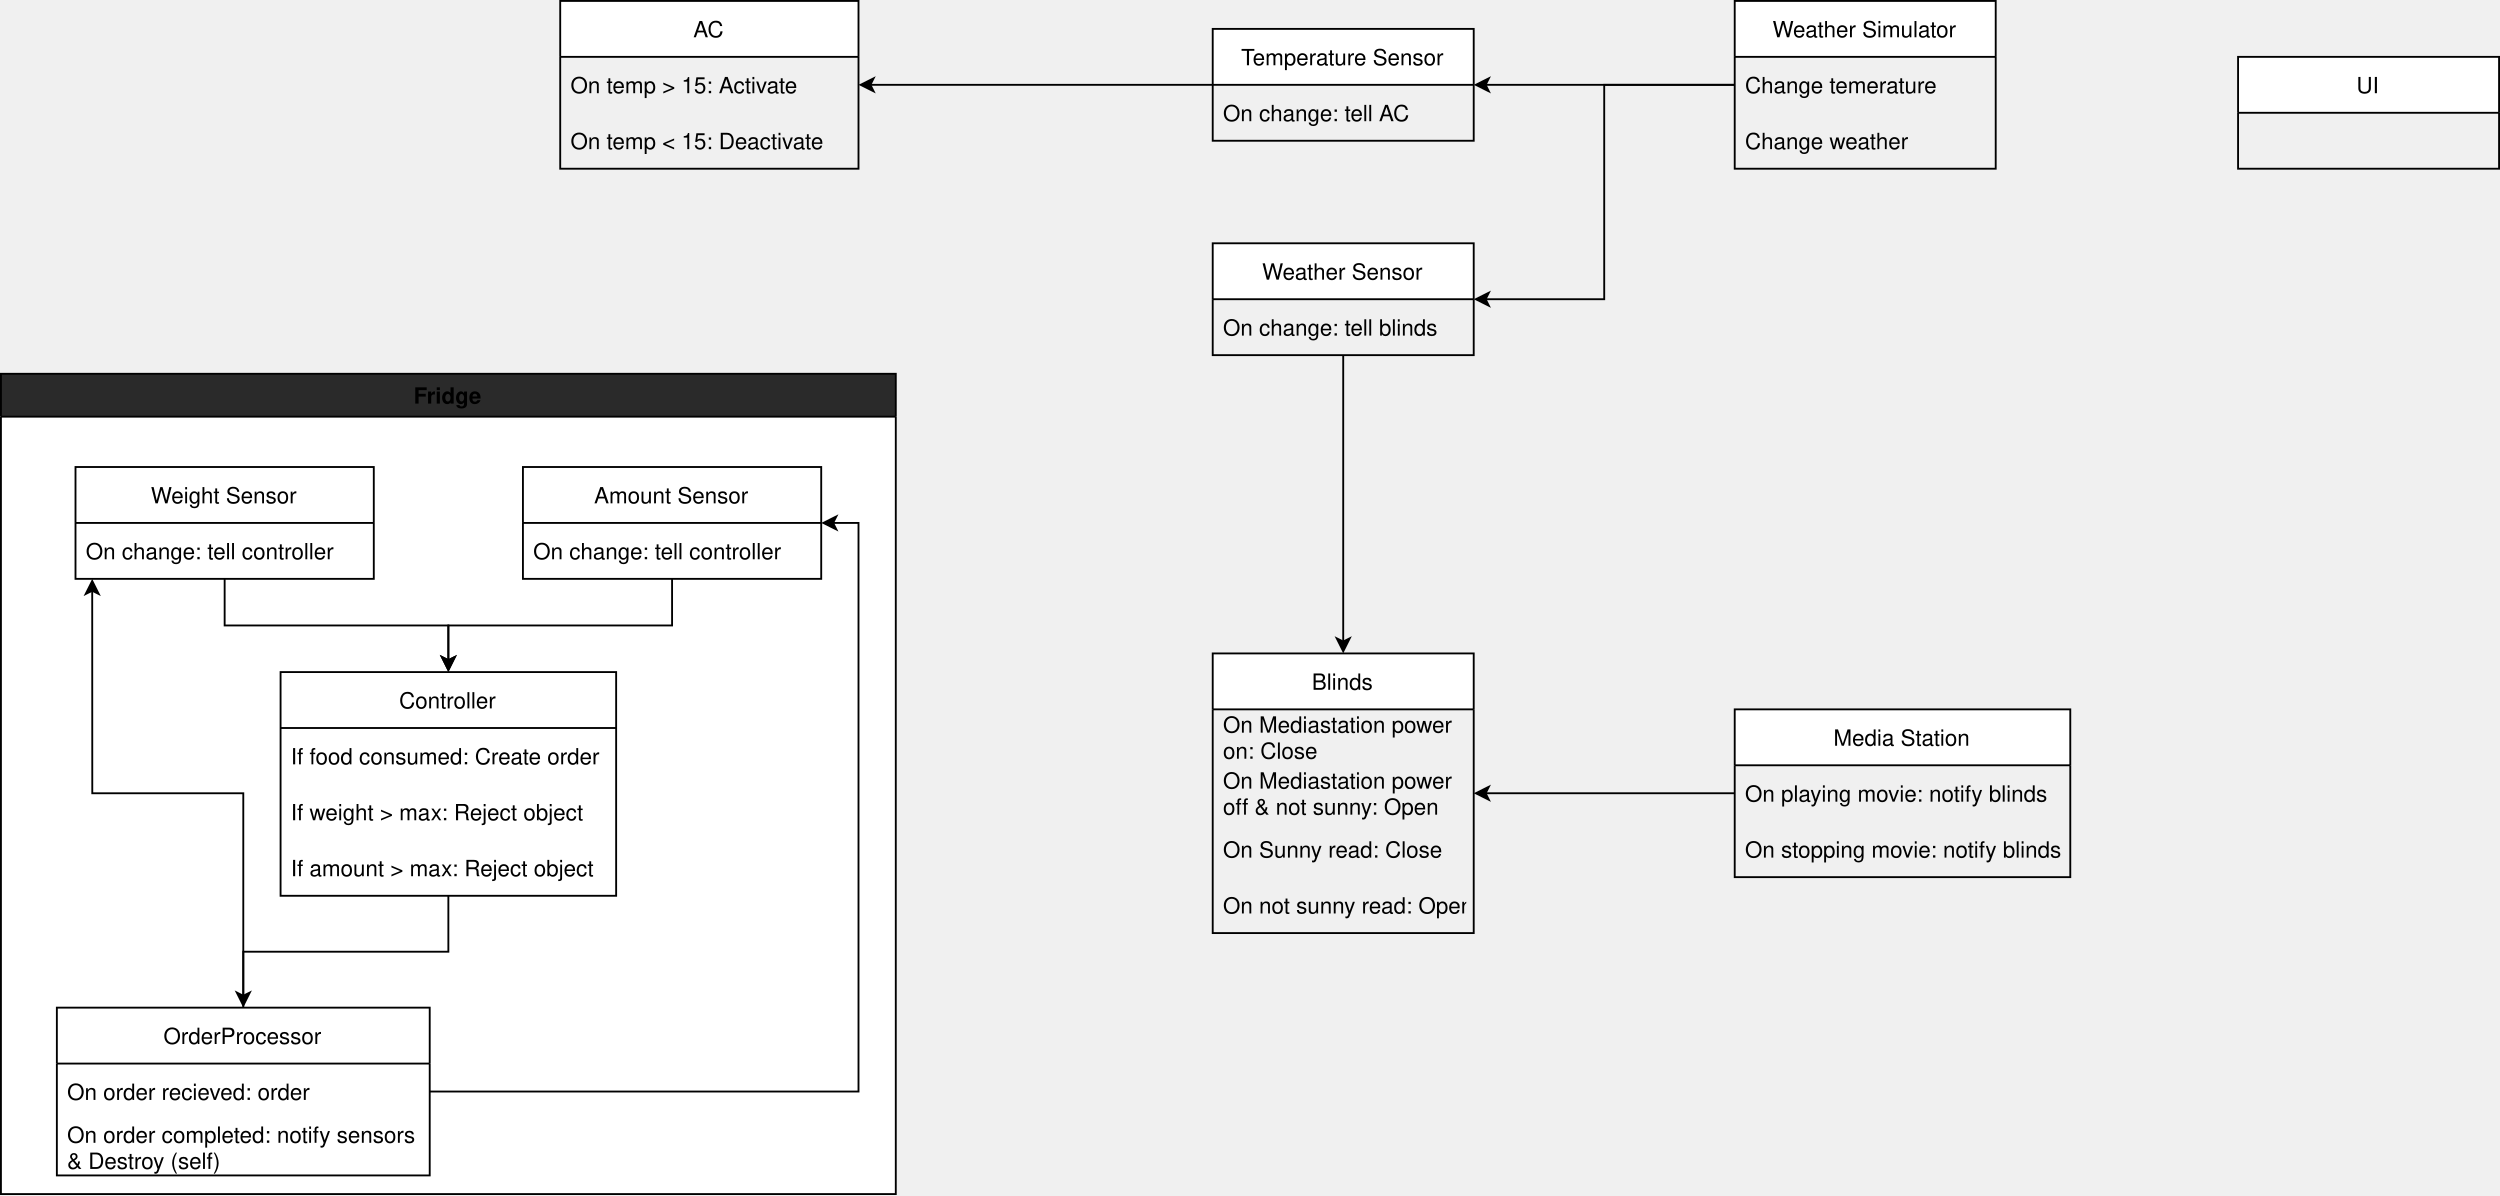
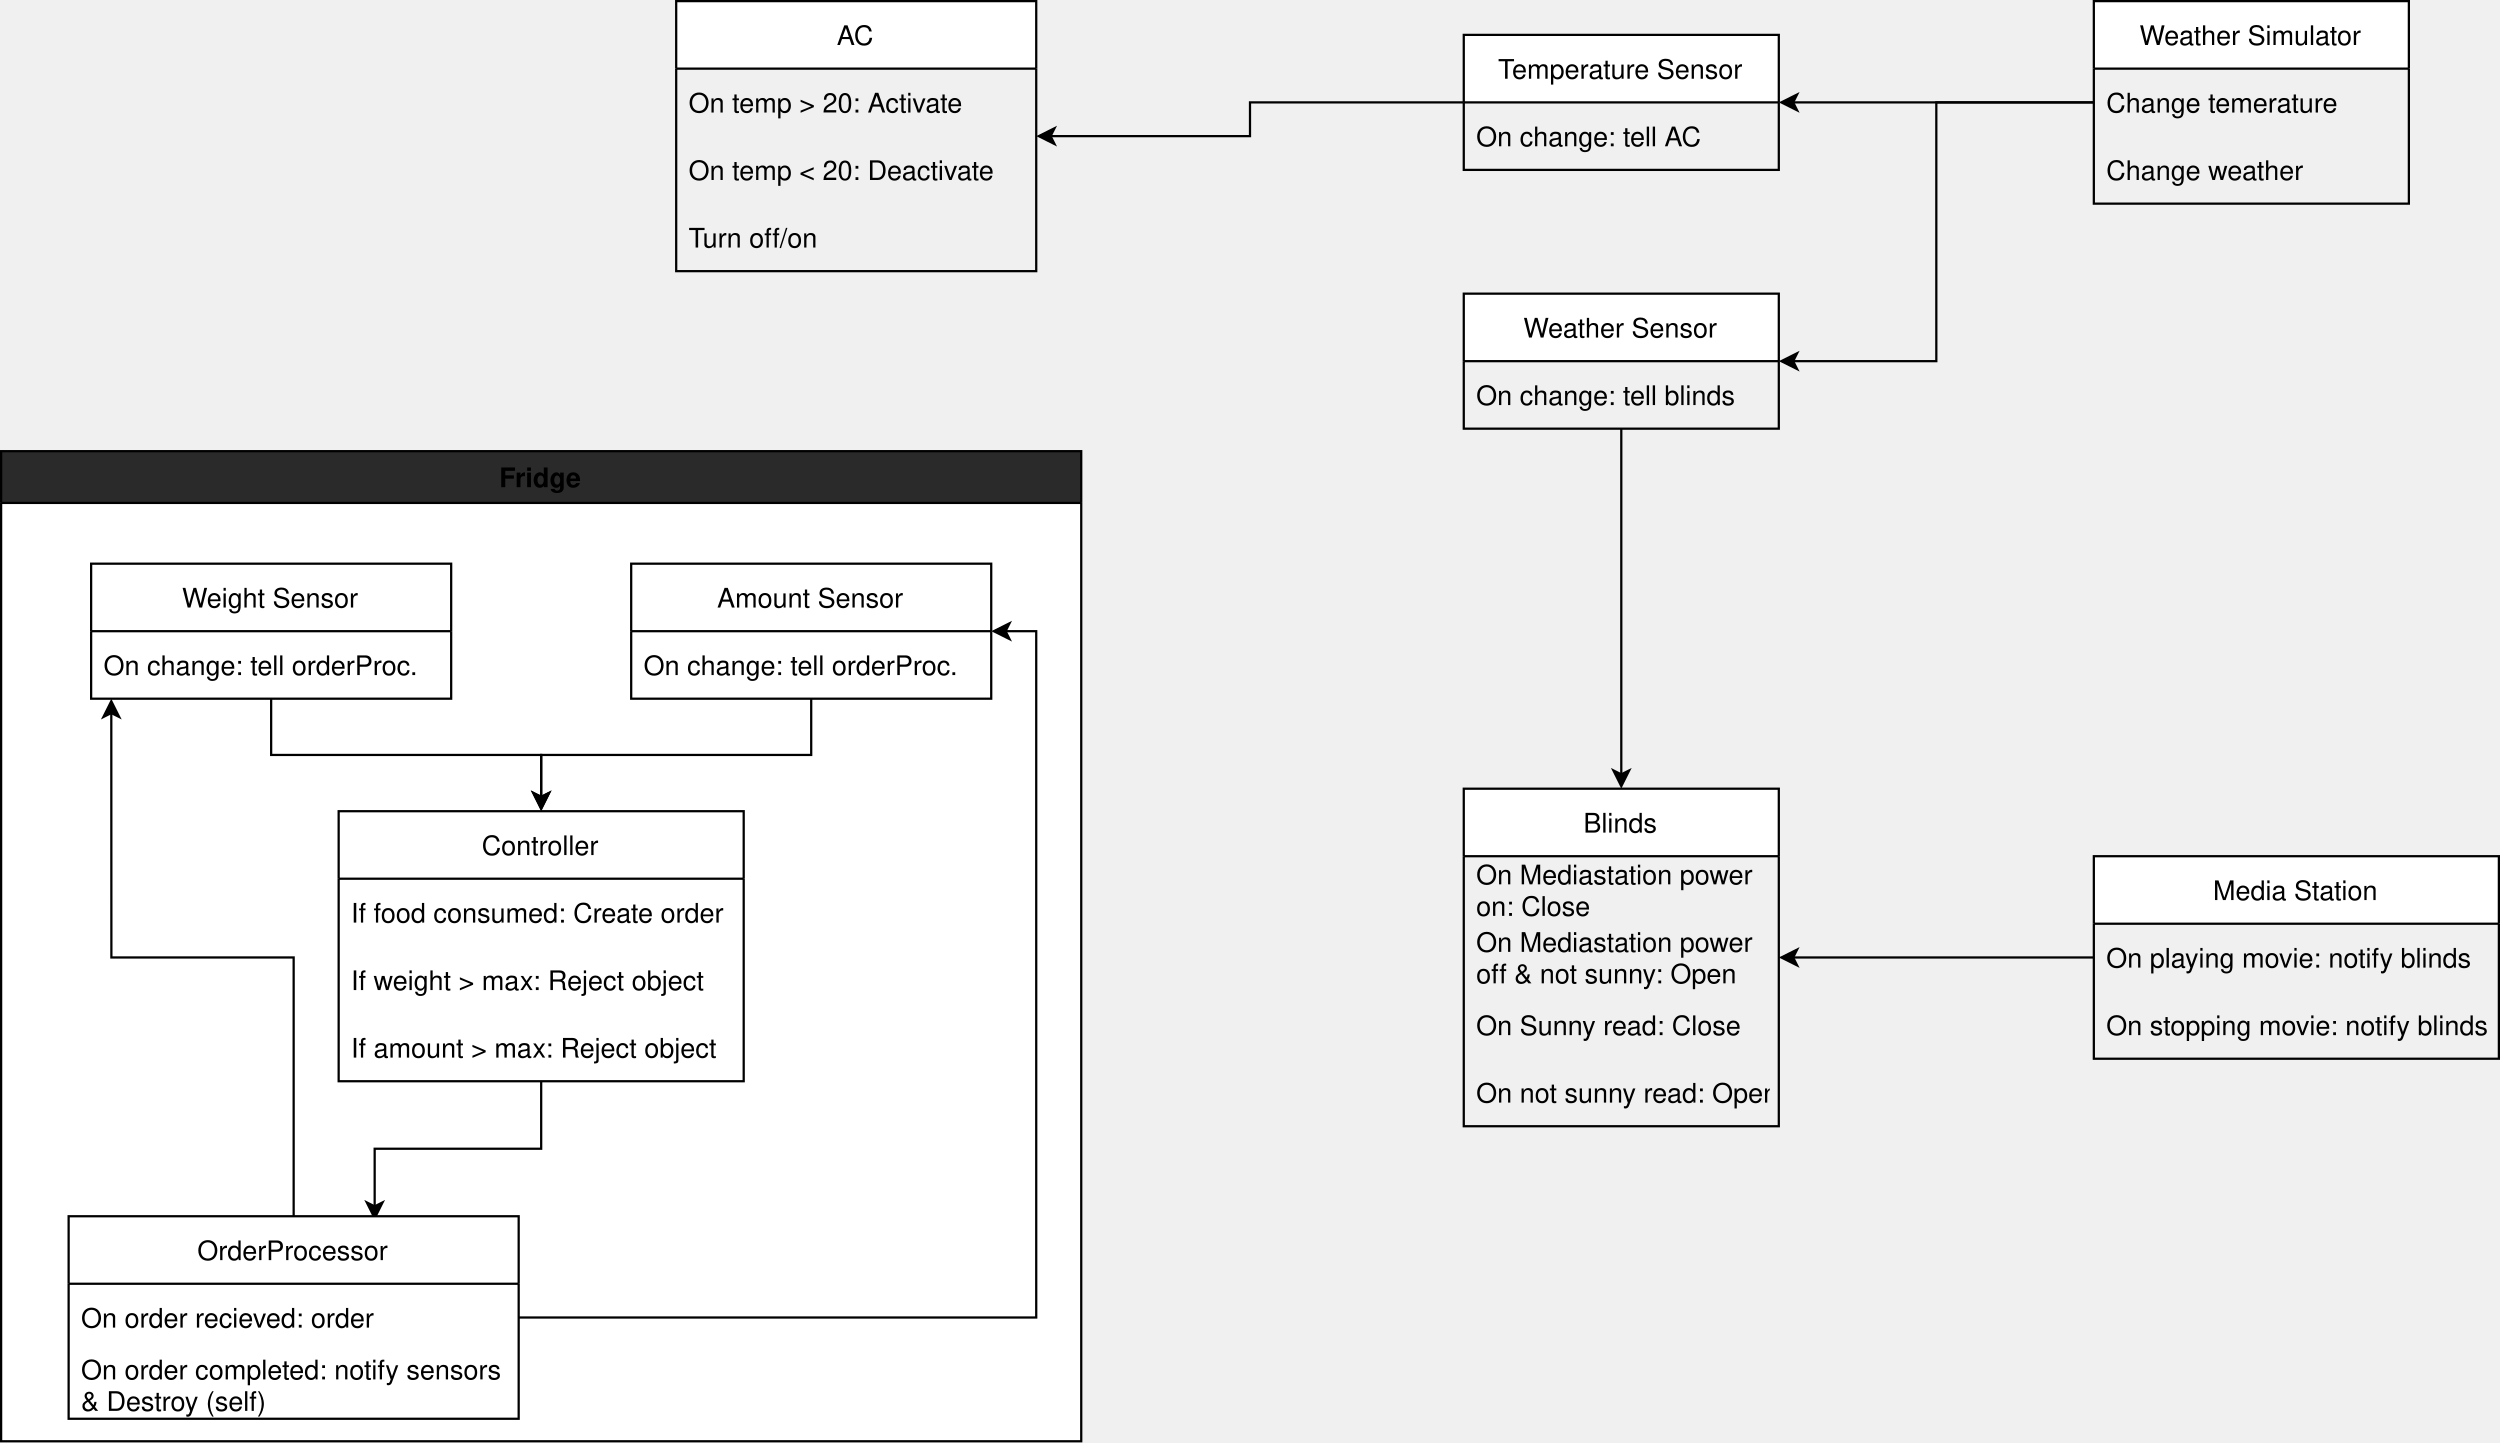
- <svg xmlns="http://www.w3.org/2000/svg" version="1.1" width="1341px" height="641px" viewBox="-0.5 -0.5 1341 641" content="&lt;mxfile host=&quot;drawio-plugin&quot; modified=&quot;2022-04-23T07:28:59.526Z&quot; agent=&quot;5.0 (Windows NT 6.2; Win64; x64) AppleWebKit/537.36 (KHTML, like Gecko) Chrome/89.0.439.114 Safari/537.36&quot; etag=&quot;fdrUOVx0nX0iYLkF55sV&quot; version=&quot;15.5.4&quot; type=&quot;embed&quot;&gt;&lt;diagram id=&quot;23iRSUPoRavnBvh4doch&quot; name=&quot;Page-1&quot;&gt;7Vxtc9o4EP41zNx9ucHYOPAxkPauM+k009xNex8VLECtbHlkEaC//la25BckE6cYaK+aZDJoLdnSPruPdtcKA38e7/7kKF2/ZxGmg9Ew2g38u8FoNJlO4K8U7AvBzcQvBCtOokLkVYJH8g0r4VBJNyTCWaOjYIwKkjaFC5YkeCEaMsQ52za7LRltPjVFK2wIHheImtJPJBJrtazRTSX/C5PVWj/ZC6fFlRjpzmol2RpFbFsT+W8G/pwzJopP8W6OqdSd1ksx7m3L1XJiHCeiy4Cxmsczohu1uLegclh+MT2x12vOtiSmKIHWbEkonTPKeH7FH93KH5BT9ITpDC2+rjjbJJHukrB8lL7B29roCC/RhsJMZ2oamAu8a12LV2oILAuzGAu+hy7KikZDtZhthUkwUbJ1DY8gUEKk7GBV3qtSFXxQ2mrR3MRQEQa9Paom42LNVixB9E0lneV6wfIOQ2hVfe4ZS0HogfALFmKvTB5tBAPRWsRUXQVV8P1nOf6PsW7+q26XN+52jdZetYq5ygm2KlebQsY2fKG6jbV3Ib7Cul9oR4FjigR5bj7gJA17hm1+KlAcDR9xkoEFHTNSlggNhtTAYk1odI/2bCPXkQkwU92arRkn36A/0mqGy1woEPxho8ejHKnuyXEGfR60Er0D0Xu0a3S8R5nQs2GUojQjT/n85MAYVEySGROCxQ3QXvCJ8dAOhxqhTX3fBLnmIl5ocZGwDw+ZGvh9SCQrr1Ei7fBWGlYxBIhacFAJNiGFtYscEc6+4gNKqROREiFKVgk0KV7KYVJ5BIj7VoljEkW5J2YpWpBkdZ93uwsqyUelBCliMHxJc35ew0AMd5iljCQi18p4Br+gp7n0xTHMdQ5tr2rDr+zOxZwlMH1EcsgwGMEWS0MANhBIoKfSRLvhfZwE/Y4A+30AfHMNCvxeKhtfk8rGhivcxqAIR2WvoLLR5HpcFppxkuOy07ls/MNwWRj8CuFcaHJgOLoUB4aGC83bXcXR3yH9eeMm/ZWuUHcPW7rjjfrwDzMYf7fMc2cWFaSXbWLpCpIJ5xwjASnkkPHI0eDLwLeEIUdo0IZzLzQ4scO81YnXYBSuinx9GEunkHB/xF9klQXgfio+OLxPwburX/eCt5mj5XgjHZ06vM+O9/SSeIdXDnOGoIxaoFNebQl08tYD5gRWivlp0U8R6RxkgNMLRT/64fUEQm6OD5wtcOYSwC4RkN8MgPzAdJyyBlx3nGkfjuOb+CVVhAMGsyD4WQdALu7pAndb6tEe91jh7YUXzQJNA94Fi1MKFKTwTZggSznVLC/eZLBLDka+V6w8RHFa7Jh3WGIt+/2WYbr83VnEaRZhiYzOZxFXKW6WO2XZyMsBVXWg34KAdUtsKcp03hLV0AdpSxV5Bwfs7R2CVMxBjTrAqZxGJ+hMqp5RkkSZ22JbX6HuNA0ebLG2Gmtg8biyOHGKy/k3dhJ+jyMCugDrY7KZsq3k5JJxQVhUHSjLzPfWjmKbBuC/ds+14t0Hw/pmraET3MtlkZeW2yzsxhLzTZLsC0v4kIKqnSGcYgi2IsS5DCGw28FjDqjceFDkPLwvYG3VhrN5eEvSVHfYOr7Ob0+Gtyz2XwTfq7w06xDremaoe2NGui2a7L32Y4Y1+RYnKU7vci4wPR6YTg9rPxOLmduKpn3UfvyW4kBK0R4IAz7F7Jngg9LAkz3ncHTWxP3m1fHouWrjvvmCOoc5EyxNHc5nxfmS77w881X27dxR8EsU7FuOV1uP4/RBuYHldYn0RYEh6Wu8lfTGhT/eLmDPzk8dOEc8jvKPc4A0aMkPKpTpAcqweodzLzjbGPdsOA8NtH7uWrolv/As54vbIOg9w/DMCPVv8CHMkdhweRDLHTL+vgK4VuxL2XQfZ4wDMy5pO2NsiVcc/R3g/PqzxWcrk3gGWj/32WIb/U1N+rtUfUU/u/GPYkis8zf3jvm+k/m6ekgf1Oe3hPsW6nPpdjewWw62XYH+RtP/f/Snzxw0or9TD1J09p5fILy2KvhShzctJ0pqGwyJN/A8t8e8vMdMu9JOLyUk87XyvNhO8gJDmRu5jeQooj/QgZHAzHJLRLfaHx2cp8B50WMf5vuWf945En2JRL3yyOsrXfBYoK6e9hEvBDgUxTXODptPs37LSgcLQVRgniCBZzLwyAxDOXrEE5rVd+IU3asvFvLf/Ac=&lt;/diagram&gt;&lt;/mxfile&gt;">
+ <svg xmlns="http://www.w3.org/2000/svg" version="1.1" width="1111px" height="641px" viewBox="-0.5 -0.5 1111 641" content="&lt;mxfile host=&quot;drawio-plugin&quot; modified=&quot;2022-05-12T19:17:03.702Z&quot; agent=&quot;5.0 (Windows NT 6.2; Win64; x64) AppleWebKit/537.36 (KHTML, like Gecko) Chrome/97.0.469.45 Safari/537.36&quot; etag=&quot;93dDkVQIU9q3ZZx8Axq0&quot; version=&quot;15.5.4&quot; type=&quot;embed&quot;&gt;&lt;diagram id=&quot;23iRSUPoRavnBvh4doch&quot; name=&quot;Page-1&quot;&gt;7Vxtb+I4EP41SHdfKvJCgI+Ftnsntdpqu9LefXSJAe86ceSYAvvrb5zYecGmTY/QdLfRVlo8sYM9z8zjmbHbgTePdp84StZ3LMR04A7D3cC7GriuMxxN4T8p2eeS8cTLBStOQtWpFDyQn1iPVNINCXFa6ygYo4IkdeGCxTFeiJoMcc629W5LRuvfmqAVNgQPC0RN6TcSinUunbjjUv4XJqu1/mYnUAuOkO6sVpKuUci2FZF3PfDmnDGRf4p2c0yl8rRe8nE3R54WE+M4Fk0GjNQ8nhDdqMXdgMph+fn0xF6vOd2SiKIYWrMloXTOKOPZE8+9lP9ATtEjpjO0+LHibBOHukvMslH6BTeV0SFeog2Fmc7Miau1PGEu8K4iUgv5hFmEBd9DF2VF7lAtZlti4k+UbF3Bw/eVECk7WBXvKlUFH5S2jmhuYqgIg94eVJNxsWYrFiN6XUpnmV6wfMMQWmWfW8YSEDog/I6F2CuTRxvBQLQWEVVPQTt8/48cfzHSzX/V67LG1a7W2quWqV6NfMo2fKEWMNLOhPgK635BLpOLexYFjikS5KnuIidpWFtAaZvfchTd4QOOU7Cg54yUxUKDITWwWBMa3qI928iFpQLMVLdma8bJT+iPtJrhMRcKBG9Y6/EgR6p3cpxCn3utVedAdId2tY63KBV6NoxSlKTkMZufHBiBzkk8Y0Kw6EXQGjiFeqpNfV9/QcVFnMDiIkEbHjI18PscS1Zeo1ja0qW0tHwI4yHm95wtLgxIYZ0iQ4SzH/iAUqpEpESIklUMTYqXcphUFAHivlTiiIRh5olpghYkXt1m3a78UvJFKUGKGAxf0oyf1zAQwxtmCSOxyLQymsEP6GkufXEEc51D2ynb8CO7czFnMUwfkQxFDEawxdIQgA0EEuixMFEL3q8mQa8hwF4bAI+7oMCGVDZ6V1Q2MlzhMgJF9FT2CipzJ91xWWDGST2XvZLLRo0B74DLAr/jcC6Y1OK5i6HUzLMxXda6x5zAYjF/XaAXmOwYuJ2xY2A4F5gZOAmluCfGl4nRGdWJsXCSquPYEiHHbcNzzDD972WWVbMwz8HTTSSdRHLknGMksGbJniBrwAeNgX+GIG04t0KQEzvMW52SDdxglWfyw0g6hYT7C/4u6y8A92P+ocf7FLyb+nUreJvZW4Y30nFrj/fZ8Z6+Jd5BxwHQEPRTiYCKp+1HPzrSqeWG066iHz2bamqhUwic9qlhkwjIqwdAnm86TlEdrjrOtA3H8Uz84jLCAYNZEPykA6A+7jHgLhzglLjHCm8rvGiWbmrwLliUUKAghW/MBFnKqaZZWSeFXXLgek6+8gBFSb5jXmGJtez3R4rp8s/eIk6zCEtkdD6L6KTsWeyURSOvExTHQCed/Fi3xFHbW6Iaei9tqSRv/4C9nUOQ8kmpUQc4FdNoBJ1J1TNK4jD9cFts83OFnabBgy3WVn31LR5XFCdOcTlvbCfhOxwS0AVYH5PNhG0lJxeMC8K86kBZap5of2iK9RobwDO1BhvebTCsZ9YaGsG9XOZ5abHNwm4sMd/E8T63hM8JqLo3hFMMwVaEOJch+HY7eMgAlRsPCnsPbwtYW7XhbB5+JGmqOmwV395vT4a3KPa/Cb6dHKcdjXOqoe7YjHS9tgPdpmoyw5psi5MUp3e5PjB9PjCdHtZ+JhYztxVN26j9eEeKAwlFeyAM+BSxJ4IPSgOP9pzjQ9PZuDHuHZx9eeYBdQZzKliS9DifFee3PPNyzKPsy3lPwS9X3xte1GnlvoFvOS+RzigwZH21Y0loZA55uYBNO7t20HtiBeZ3fbfUP5IglCjTA5Rh9T3OreBso9xz4Tw2L1Z+3fDsgEVWc24sIfCHQ9NAzgbwq9L6s3nt0EDrlzoasaSLjuUiuXapt08YHTPh+AqMiDkSGy7v1X3Q2+Qnn2doxb5UHGnjMrlvhpnHLpNbws8PR381nFu5RH62qpdjoPVL/U6gjf6mJv11Vi7Tk6n9RiAS6+wiRs98/5P5mnpIG9TnHUneLNTXV08sYE8bo90B/bnT3y7601xXi/5avxfT2Ht+v/DaquDO7uJaLghVNhgSbeD7+j3m5T1m2pR22jiE8c1bAvN8O8nKRUVu1G8kJaLv+/6Pb2a5BaJb7Y89nKfAecZbPNAs/4BNfkmz/DNA3vV/&lt;/diagram&gt;&lt;/mxfile&gt;">
  <defs>
    <clipPath id="mx-clip-44-280-152-30-0">
      <rect x="44" y="280" width="152" height="30" />
    </clipPath>
    <clipPath id="mx-clip-284-280-152-30-0">
      <rect x="284" y="280" width="152" height="30" />
    </clipPath>
    <clipPath id="mx-clip-154-390-172-30-0">
      <rect x="154" y="390" width="172" height="30" />
    </clipPath>
    <clipPath id="mx-clip-154-420-172-30-0">
      <rect x="154" y="420" width="172" height="30" />
    </clipPath>
    <clipPath id="mx-clip-154-450-172-30-0">
      <rect x="154" y="450" width="172" height="30" />
    </clipPath>
    <clipPath id="mx-clip-34-570-192-30-0">
      <rect x="34" y="570" width="192" height="30" />
    </clipPath>
    <clipPath id="mx-clip-34-600-192-30-0">
      <rect x="34" y="600" width="192" height="30" />
    </clipPath>
    <clipPath id="mx-clip-654-380-132-30-0">
      <rect x="654" y="380" width="132" height="30" />
    </clipPath>
    <clipPath id="mx-clip-654-410-132-30-0">
      <rect x="654" y="410" width="132" height="30" />
    </clipPath>
    <clipPath id="mx-clip-654-440-132-30-0">
      <rect x="654" y="440" width="132" height="30" />
    </clipPath>
    <clipPath id="mx-clip-654-470-132-30-0">
      <rect x="654" y="470" width="132" height="30" />
    </clipPath>
    <clipPath id="mx-clip-934-410-172-30-0">
      <rect x="934" y="410" width="172" height="30" />
    </clipPath>
    <clipPath id="mx-clip-934-440-172-30-0">
      <rect x="934" y="440" width="172" height="30" />
    </clipPath>
    <clipPath id="mx-clip-304-30-152-30-0">
      <rect x="304" y="30" width="152" height="30" />
    </clipPath>
    <clipPath id="mx-clip-304-60-152-30-0">
      <rect x="304" y="60" width="152" height="30" />
+     </clipPath>
+     <clipPath id="mx-clip-304-90-152-30-0">
+       <rect x="304" y="90" width="152" height="30" />
    </clipPath>
    <clipPath id="mx-clip-654-45-132-30-0">
      <rect x="654" y="45" width="132" height="30" />
    </clipPath>
    <clipPath id="mx-clip-654-160-132-30-0">
      <rect x="654" y="160" width="132" height="30" />
    </clipPath>
    <clipPath id="mx-clip-934-30-132-30-0">
      <rect x="934" y="30" width="132" height="30" />
    </clipPath>
    <clipPath id="mx-clip-934-60-132-30-0">
      <rect x="934" y="60" width="132" height="30" />
    </clipPath>
  </defs>
  <g>
    <path d="M 0 223 L 0 200 L 480 200 L 480 223" fill="#2a2a2a" stroke="#000000" stroke-miterlimit="10" pointer-events="all" />
    <path d="M 0 223 L 0 640 L 480 640 L 480 223" fill="#ffffff" stroke="#000000" stroke-miterlimit="10" pointer-events="all" />
    <path d="M 0 223 L 480 223" fill="none" stroke="#000000" stroke-miterlimit="10" pointer-events="all" />
    <g fill="#000000" font-family="Helvetica" font-weight="bold" text-anchor="middle" font-size="12px">
      <text x="239.5" y="216">Fridge</text>
    </g>
    <path d="M 120 310 L 120 335 L 240 335 L 240 353.63" fill="none" stroke="#000000" stroke-miterlimit="10" pointer-events="stroke" />
    <path d="M 240 358.88 L 236.5 351.88 L 240 353.63 L 243.5 351.88 Z" fill="#000000" stroke="#000000" stroke-miterlimit="10" pointer-events="all" />
    <path d="M 40 280 L 40 250 L 200 250 L 200 280" fill="#ffffff" stroke="#000000" stroke-miterlimit="10" pointer-events="all" />
    <path d="M 40 280 L 40 310 L 200 310 L 200 280" fill="none" stroke="#000000" stroke-miterlimit="10" pointer-events="none" />
    <path d="M 40 280 L 200 280" fill="none" stroke="#000000" stroke-miterlimit="10" pointer-events="none" />
    <g fill="#000000" font-family="Helvetica" pointer-events="none" text-anchor="middle" font-size="12px">
      <text x="119.5" y="269.5">Weight Sensor</text>
    </g>
    <g fill="#000000" font-family="Helvetica" pointer-events="none" clip-path="url(#mx-clip-44-280-152-30-0)" font-size="12px">
-       <text x="45.5" y="299.5">On change: tell controller</text>
+       <text x="45.5" y="299.5">On change: tell orderProc.</text>
    </g>
    <path d="M 360 310 L 360 335 L 240 335 L 240 353.63" fill="none" stroke="#000000" stroke-miterlimit="10" pointer-events="none" />
    <path d="M 240 358.88 L 236.5 351.88 L 240 353.63 L 243.5 351.88 Z" fill="#000000" stroke="#000000" stroke-miterlimit="10" pointer-events="none" />
    <path d="M 280 280 L 280 250 L 440 250 L 440 280" fill="#ffffff" stroke="#000000" stroke-miterlimit="10" pointer-events="none" />
    <path d="M 280 280 L 280 310 L 440 310 L 440 280" fill="none" stroke="#000000" stroke-miterlimit="10" pointer-events="none" />
    <path d="M 280 280 L 440 280" fill="none" stroke="#000000" stroke-miterlimit="10" pointer-events="none" />
    <g fill="#000000" font-family="Helvetica" pointer-events="none" text-anchor="middle" font-size="12px">
      <text x="359.5" y="269.5">Amount Sensor</text>
    </g>
    <g fill="#000000" font-family="Helvetica" pointer-events="none" clip-path="url(#mx-clip-284-280-152-30-0)" font-size="12px">
-       <text x="285.5" y="299.5">On change: tell controller</text>
-     </g>
-     <path d="M 240 480 L 240 510 L 130 510 L 130 533.63" fill="none" stroke="#000000" stroke-miterlimit="10" pointer-events="none" />
-     <path d="M 130 538.88 L 126.5 531.88 L 130 533.63 L 133.5 531.88 Z" fill="#000000" stroke="#000000" stroke-miterlimit="10" pointer-events="none" />
+       <text x="285.5" y="299.5">On change: tell orderProc.</text>
+     </g>
+     <path d="M 240 480 L 240 510 L 166 510 L 166 535.61" fill="none" stroke="#000000" stroke-miterlimit="10" pointer-events="none" />
+     <path d="M 166 540.86 L 162.5 533.86 L 166 535.61 L 169.5 533.86 Z" fill="#000000" stroke="#000000" stroke-miterlimit="10" pointer-events="none" />
    <path d="M 150 390 L 150 360 L 330 360 L 330 390" fill="#ffffff" stroke="#000000" stroke-miterlimit="10" pointer-events="none" />
    <path d="M 150 390 L 150 480 L 330 480 L 330 390" fill="none" stroke="#000000" stroke-miterlimit="10" pointer-events="none" />
    <path d="M 150 390 L 330 390" fill="none" stroke="#000000" stroke-miterlimit="10" pointer-events="none" />
    <g fill="#000000" font-family="Helvetica" pointer-events="none" text-anchor="middle" font-size="12px">
      <text x="239.5" y="379.5">Controller</text>
    </g>
    <g fill="#000000" font-family="Helvetica" pointer-events="none" clip-path="url(#mx-clip-154-390-172-30-0)" font-size="12px">
      <text x="155.5" y="409.5">If food consumed: Create order</text>
    </g>
    <g fill="#000000" font-family="Helvetica" pointer-events="none" clip-path="url(#mx-clip-154-420-172-30-0)" font-size="12px">
      <text x="155.5" y="439.5">If weight &gt; max: Reject object</text>
    </g>
    <g fill="#000000" font-family="Helvetica" pointer-events="none" clip-path="url(#mx-clip-154-450-172-30-0)" font-size="12px">
      <text x="155.5" y="469.5">If amount &gt; max: Reject object</text>
    </g>
    <path d="M 130 540 L 130 425 L 49 425 L 48.96 316.37" fill="none" stroke="#000000" stroke-miterlimit="10" pointer-events="none" />
    <path d="M 48.96 311.12 L 52.46 318.12 L 48.96 316.37 L 45.46 318.12 Z" fill="#000000" stroke="#000000" stroke-miterlimit="10" pointer-events="none" />
    <path d="M 30 570 L 30 540 L 230 540 L 230 570" fill="#ffffff" stroke="#000000" stroke-miterlimit="10" pointer-events="none" />
    <path d="M 30 570 L 30 630 L 230 630 L 230 570" fill="none" stroke="#000000" stroke-miterlimit="10" pointer-events="none" />
    <path d="M 30 570 L 230 570" fill="none" stroke="#000000" stroke-miterlimit="10" pointer-events="none" />
    <g fill="#000000" font-family="Helvetica" pointer-events="none" text-anchor="middle" font-size="12px">
      <text x="129.5" y="559.5">OrderProcessor</text>
    </g>
    <g fill="#000000" font-family="Helvetica" pointer-events="none" clip-path="url(#mx-clip-34-570-192-30-0)" font-size="12px">
      <text x="35.5" y="589.5">On order recieved: order</text>
    </g>
    <g fill="#000000" font-family="Helvetica" pointer-events="none" clip-path="url(#mx-clip-34-600-192-30-0)" font-size="12px">
      <text x="35.5" y="612.5">On order completed: notify sensors</text>
      <text x="35.5" y="626.5">&amp; Destroy (self)</text>
    </g>
    <path d="M 230 585 L 460 585 L 460 280 L 446.37 280" fill="none" stroke="#000000" stroke-miterlimit="10" pointer-events="none" />
    <path d="M 441.12 280 L 448.12 276.5 L 446.37 280 L 448.12 283.5 Z" fill="#000000" stroke="#000000" stroke-miterlimit="10" pointer-events="none" />
    <path d="M 650 380 L 650 350 L 790 350 L 790 380" fill="#ffffff" stroke="#000000" stroke-miterlimit="10" pointer-events="none" />
    <path d="M 650 380 L 650 500 L 790 500 L 790 380" fill="none" stroke="#000000" stroke-miterlimit="10" pointer-events="none" />
    <path d="M 650 380 L 790 380" fill="none" stroke="#000000" stroke-miterlimit="10" pointer-events="none" />
    <g fill="#000000" font-family="Helvetica" pointer-events="none" text-anchor="middle" font-size="12px">
      <text x="719.5" y="369.5">Blinds</text>
    </g>
    <g fill="#000000" font-family="Helvetica" pointer-events="none" clip-path="url(#mx-clip-654-380-132-30-0)" font-size="12px">
      <text x="655.5" y="392.5">On Mediastation power</text>
      <text x="655.5" y="406.5">on: Close</text>
    </g>
    <g fill="#000000" font-family="Helvetica" pointer-events="none" clip-path="url(#mx-clip-654-410-132-30-0)" font-size="12px">
      <text x="655.5" y="422.5">On Mediastation power</text>
      <text x="655.5" y="436.5">off &amp; not sunny: Open</text>
    </g>
    <g fill="#000000" font-family="Helvetica" pointer-events="none" clip-path="url(#mx-clip-654-440-132-30-0)" font-size="12px">
      <text x="655.5" y="459.5">On Sunny read: Close</text>
    </g>
    <g fill="#000000" font-family="Helvetica" pointer-events="none" clip-path="url(#mx-clip-654-470-132-30-0)" font-size="12px">
      <text x="655.5" y="489.5">On not sunny read: Open</text>
    </g>
    <path d="M 930 425 L 796.37 425" fill="none" stroke="#000000" stroke-miterlimit="10" pointer-events="none" />
    <path d="M 791.12 425 L 798.12 421.5 L 796.37 425 L 798.12 428.5 Z" fill="#000000" stroke="#000000" stroke-miterlimit="10" pointer-events="none" />
    <path d="M 930 410 L 930 380 L 1110 380 L 1110 410" fill="#ffffff" stroke="#000000" stroke-miterlimit="10" pointer-events="none" />
    <path d="M 930 410 L 930 470 L 1110 470 L 1110 410" fill="none" stroke="#000000" stroke-miterlimit="10" pointer-events="none" />
    <path d="M 930 410 L 1110 410" fill="none" stroke="#000000" stroke-miterlimit="10" pointer-events="none" />
    <g fill="#000000" font-family="Helvetica" pointer-events="none" text-anchor="middle" font-size="12px">
      <text x="1019.5" y="399.5">Media Station</text>
    </g>
    <g fill="#000000" font-family="Helvetica" pointer-events="none" clip-path="url(#mx-clip-934-410-172-30-0)" font-size="12px">
      <text x="935.5" y="429.5">On playing movie: notify blinds</text>
    </g>
    <g fill="#000000" font-family="Helvetica" pointer-events="none" clip-path="url(#mx-clip-934-440-172-30-0)" font-size="12px">
      <text x="935.5" y="459.5">On stopping movie: notify blinds</text>
    </g>
    <path d="M 300 30 L 300 0 L 460 0 L 460 30" fill="#ffffff" stroke="#000000" stroke-miterlimit="10" pointer-events="none" />
-     <path d="M 300 30 L 300 90 L 460 90 L 460 30" fill="none" stroke="#000000" stroke-miterlimit="10" pointer-events="none" />
+     <path d="M 300 30 L 300 120 L 460 120 L 460 30" fill="none" stroke="#000000" stroke-miterlimit="10" pointer-events="none" />
    <path d="M 300 30 L 460 30" fill="none" stroke="#000000" stroke-miterlimit="10" pointer-events="none" />
    <g fill="#000000" font-family="Helvetica" pointer-events="none" text-anchor="middle" font-size="12px">
      <text x="379.5" y="19.5">AC</text>
    </g>
    <g fill="#000000" font-family="Helvetica" pointer-events="none" clip-path="url(#mx-clip-304-30-152-30-0)" font-size="12px">
-       <text x="305.5" y="49.5">On temp &gt; 15: Activate</text>
+       <text x="305.5" y="49.5">On temp &gt; 20: Activate</text>
    </g>
    <g fill="#000000" font-family="Helvetica" pointer-events="none" clip-path="url(#mx-clip-304-60-152-30-0)" font-size="12px">
-       <text x="305.5" y="79.5">On temp &lt; 15: Deactivate</text>
-     </g>
-     <path d="M 650 45 L 466.37 45" fill="none" stroke="#000000" stroke-miterlimit="10" pointer-events="none" />
-     <path d="M 461.12 45 L 468.12 41.5 L 466.37 45 L 468.12 48.5 Z" fill="#000000" stroke="#000000" stroke-miterlimit="10" pointer-events="none" />
+       <text x="305.5" y="79.5">On temp &lt; 20: Deactivate</text>
+     </g>
+     <g fill="#000000" font-family="Helvetica" pointer-events="none" clip-path="url(#mx-clip-304-90-152-30-0)" font-size="12px">
+       <text x="305.5" y="109.5">Turn off/on</text>
+     </g>
+     <path d="M 650 45 L 555 45 L 555 60 L 466.37 60" fill="none" stroke="#000000" stroke-miterlimit="10" pointer-events="none" />
+     <path d="M 461.12 60 L 468.12 56.5 L 466.37 60 L 468.12 63.5 Z" fill="#000000" stroke="#000000" stroke-miterlimit="10" pointer-events="none" />
    <path d="M 650 45 L 650 15 L 790 15 L 790 45" fill="#ffffff" stroke="#000000" stroke-miterlimit="10" pointer-events="none" />
    <path d="M 650 45 L 650 75 L 790 75 L 790 45" fill="none" stroke="#000000" stroke-miterlimit="10" pointer-events="none" />
    <path d="M 650 45 L 790 45" fill="none" stroke="#000000" stroke-miterlimit="10" pointer-events="none" />
    <g fill="#000000" font-family="Helvetica" pointer-events="none" text-anchor="middle" font-size="12px">
      <text x="719.5" y="34.5">Temperature Sensor</text>
    </g>
    <g fill="#000000" font-family="Helvetica" pointer-events="none" clip-path="url(#mx-clip-654-45-132-30-0)" font-size="12px">
      <text x="655.5" y="64.5">On change: tell AC</text>
    </g>
    <path d="M 720 190 L 720 343.63" fill="none" stroke="#000000" stroke-miterlimit="10" pointer-events="none" />
    <path d="M 720 348.88 L 716.5 341.88 L 720 343.63 L 723.5 341.88 Z" fill="#000000" stroke="#000000" stroke-miterlimit="10" pointer-events="none" />
    <path d="M 650 160 L 650 130 L 790 130 L 790 160" fill="#ffffff" stroke="#000000" stroke-miterlimit="10" pointer-events="none" />
    <path d="M 650 160 L 650 190 L 790 190 L 790 160" fill="none" stroke="#000000" stroke-miterlimit="10" pointer-events="none" />
    <path d="M 650 160 L 790 160" fill="none" stroke="#000000" stroke-miterlimit="10" pointer-events="none" />
    <g fill="#000000" font-family="Helvetica" pointer-events="none" text-anchor="middle" font-size="12px">
      <text x="719.5" y="149.5">Weather Sensor</text>
    </g>
    <g fill="#000000" font-family="Helvetica" pointer-events="none" clip-path="url(#mx-clip-654-160-132-30-0)" font-size="12px">
      <text x="655.5" y="179.5">On change: tell blinds</text>
    </g>
    <path d="M 930 45 L 796.37 45" fill="none" stroke="#000000" stroke-miterlimit="10" pointer-events="none" />
    <path d="M 791.12 45 L 798.12 41.5 L 796.37 45 L 798.12 48.5 Z" fill="#000000" stroke="#000000" stroke-miterlimit="10" pointer-events="none" />
    <path d="M 930 45 L 860 45 L 860 160 L 796.37 160" fill="none" stroke="#000000" stroke-miterlimit="10" pointer-events="none" />
    <path d="M 791.12 160 L 798.12 156.5 L 796.37 160 L 798.12 163.5 Z" fill="#000000" stroke="#000000" stroke-miterlimit="10" pointer-events="none" />
    <path d="M 930 30 L 930 0 L 1070 0 L 1070 30" fill="#ffffff" stroke="#000000" stroke-miterlimit="10" pointer-events="none" />
    <path d="M 930 30 L 930 90 L 1070 90 L 1070 30" fill="none" stroke="#000000" stroke-miterlimit="10" pointer-events="none" />
    <path d="M 930 30 L 1070 30" fill="none" stroke="#000000" stroke-miterlimit="10" pointer-events="none" />
    <g fill="#000000" font-family="Helvetica" pointer-events="none" text-anchor="middle" font-size="12px">
      <text x="999.5" y="19.5">Weather Simulator</text>
    </g>
    <g fill="#000000" font-family="Helvetica" pointer-events="none" clip-path="url(#mx-clip-934-30-132-30-0)" font-size="12px">
      <text x="935.5" y="49.5">Change temerature</text>
    </g>
    <g fill="#000000" font-family="Helvetica" pointer-events="none" clip-path="url(#mx-clip-934-60-132-30-0)" font-size="12px">
      <text x="935.5" y="79.5">Change weather</text>
    </g>
-     <path d="M 1200 60 L 1200 30 L 1340 30 L 1340 60" fill="#ffffff" stroke="#000000" stroke-miterlimit="10" pointer-events="none" />
-     <path d="M 1200 60 L 1200 90 L 1340 90 L 1340 60" fill="none" stroke="#000000" stroke-miterlimit="10" pointer-events="none" />
-     <path d="M 1200 60 L 1340 60" fill="none" stroke="#000000" stroke-miterlimit="10" pointer-events="none" />
-     <g fill="#000000" font-family="Helvetica" pointer-events="none" text-anchor="middle" font-size="12px">
-       <text x="1269.5" y="49.5">UI</text>
-     </g>
  </g>
</svg>
